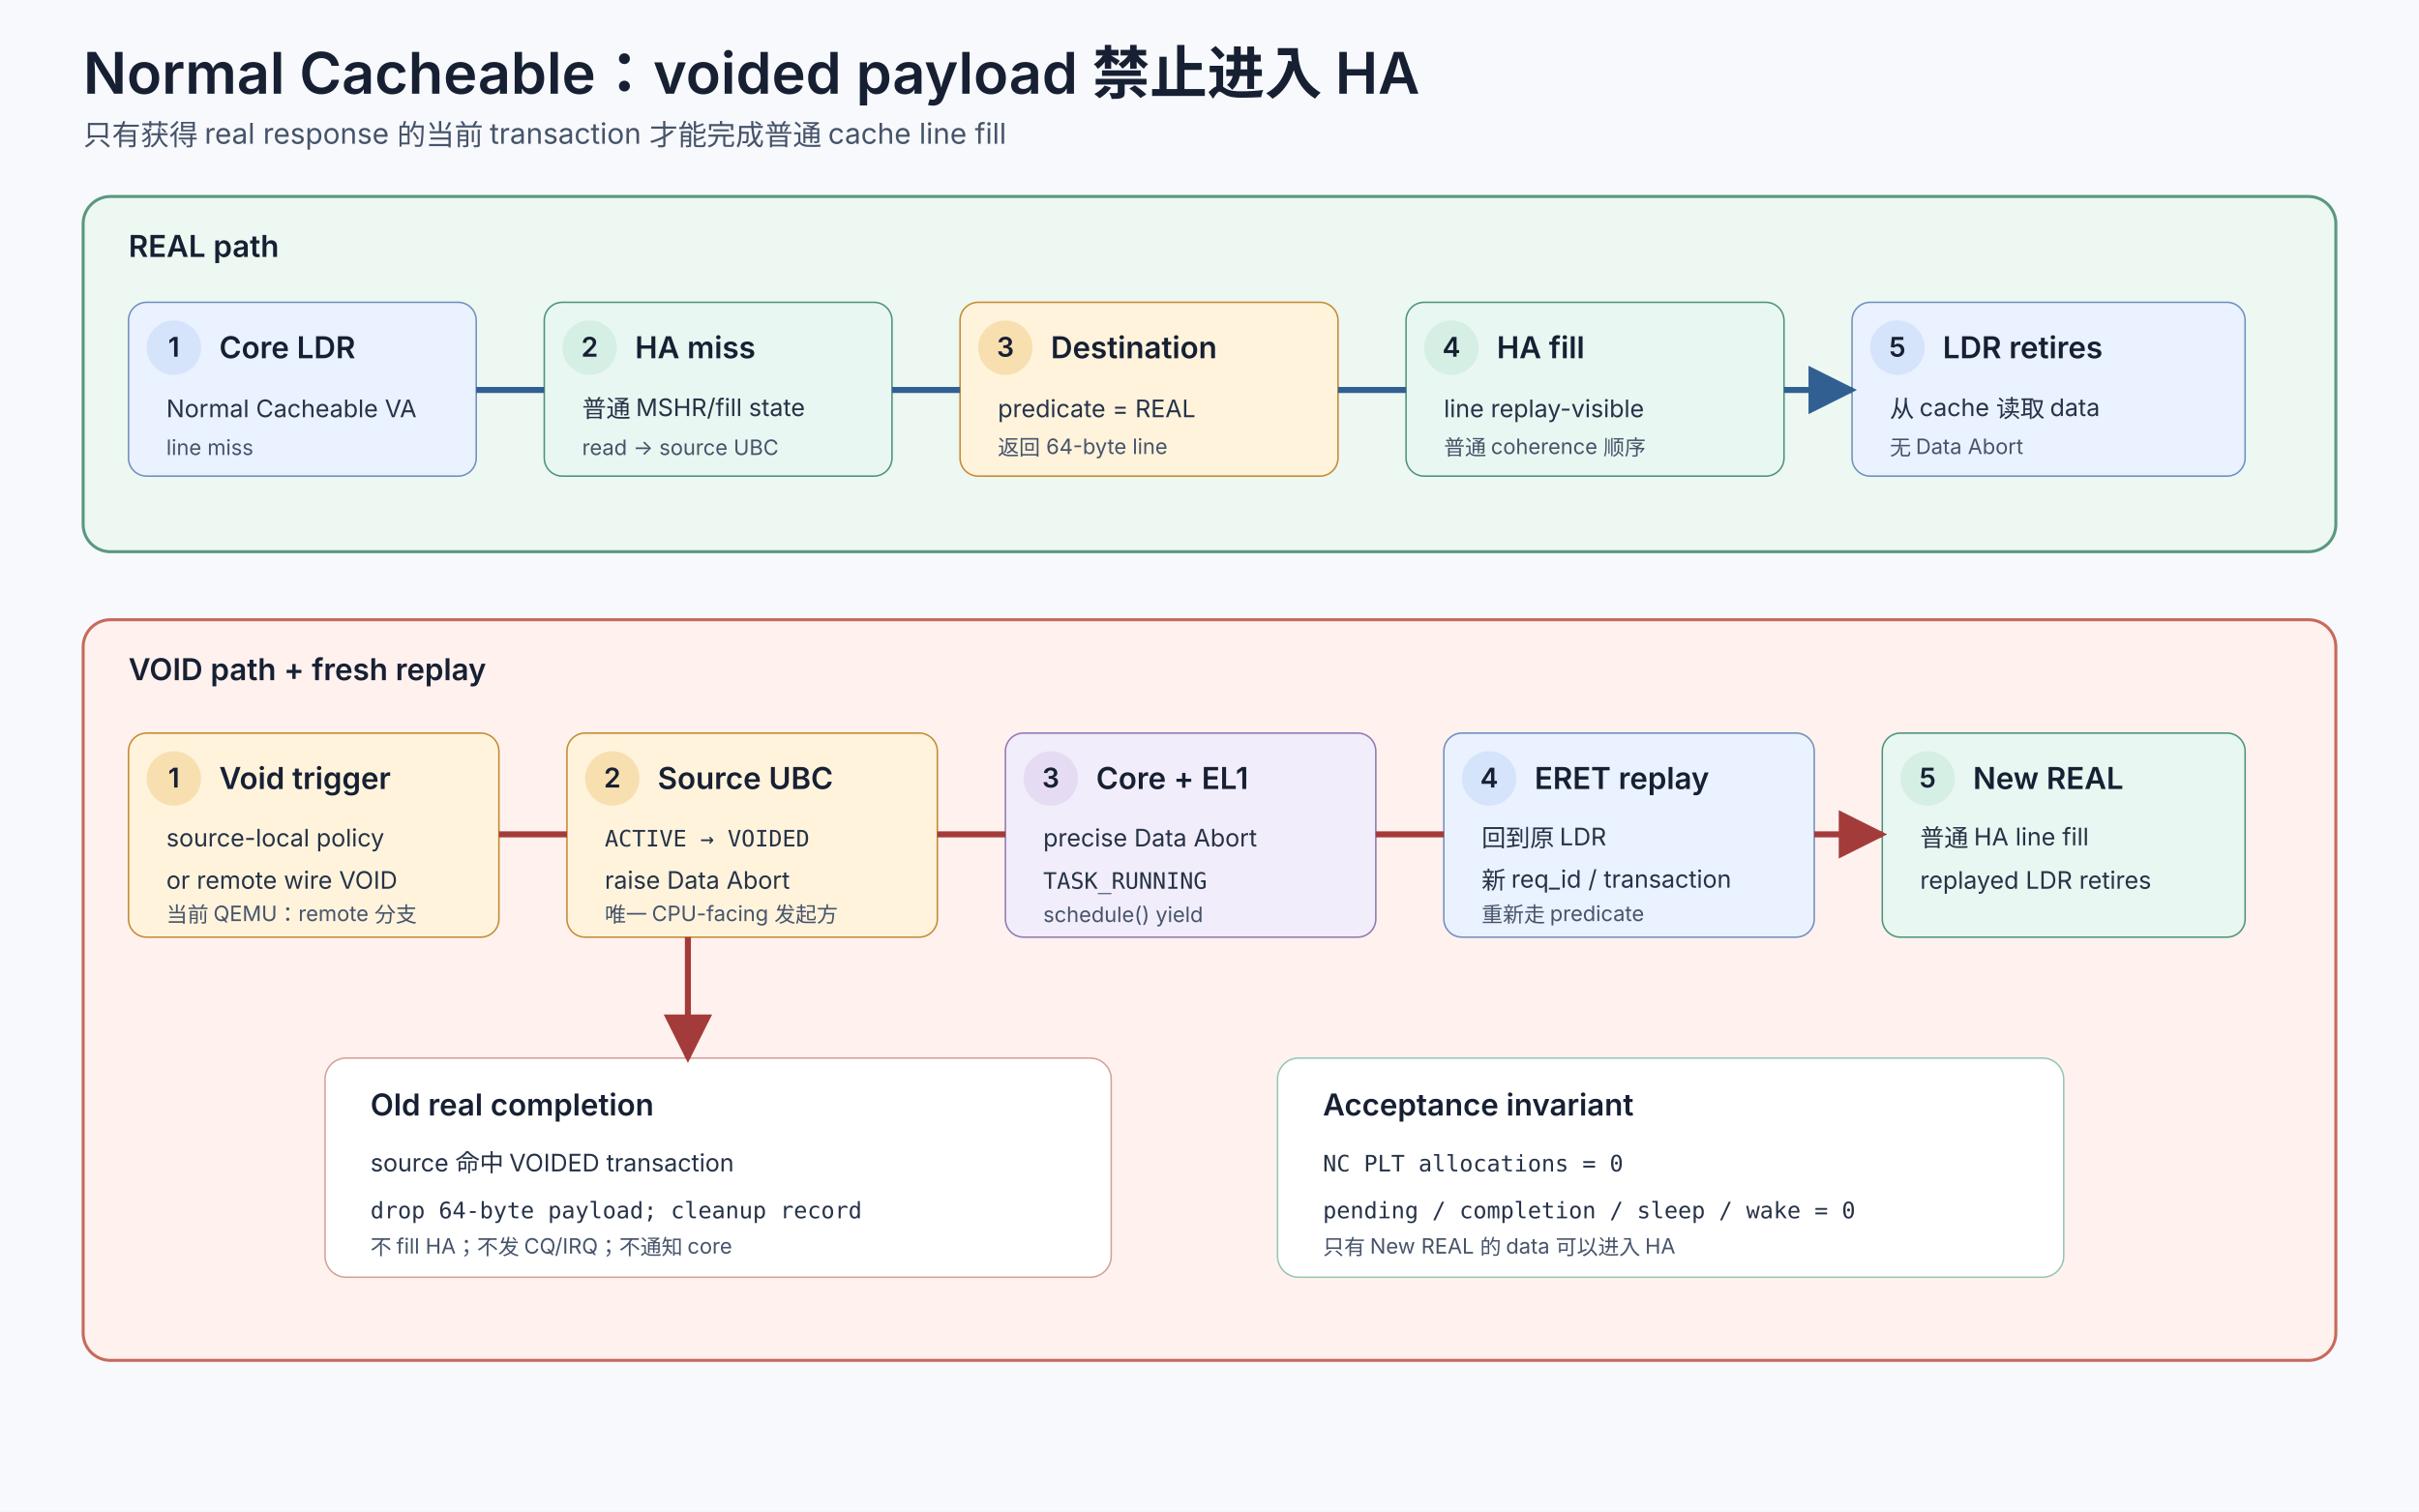
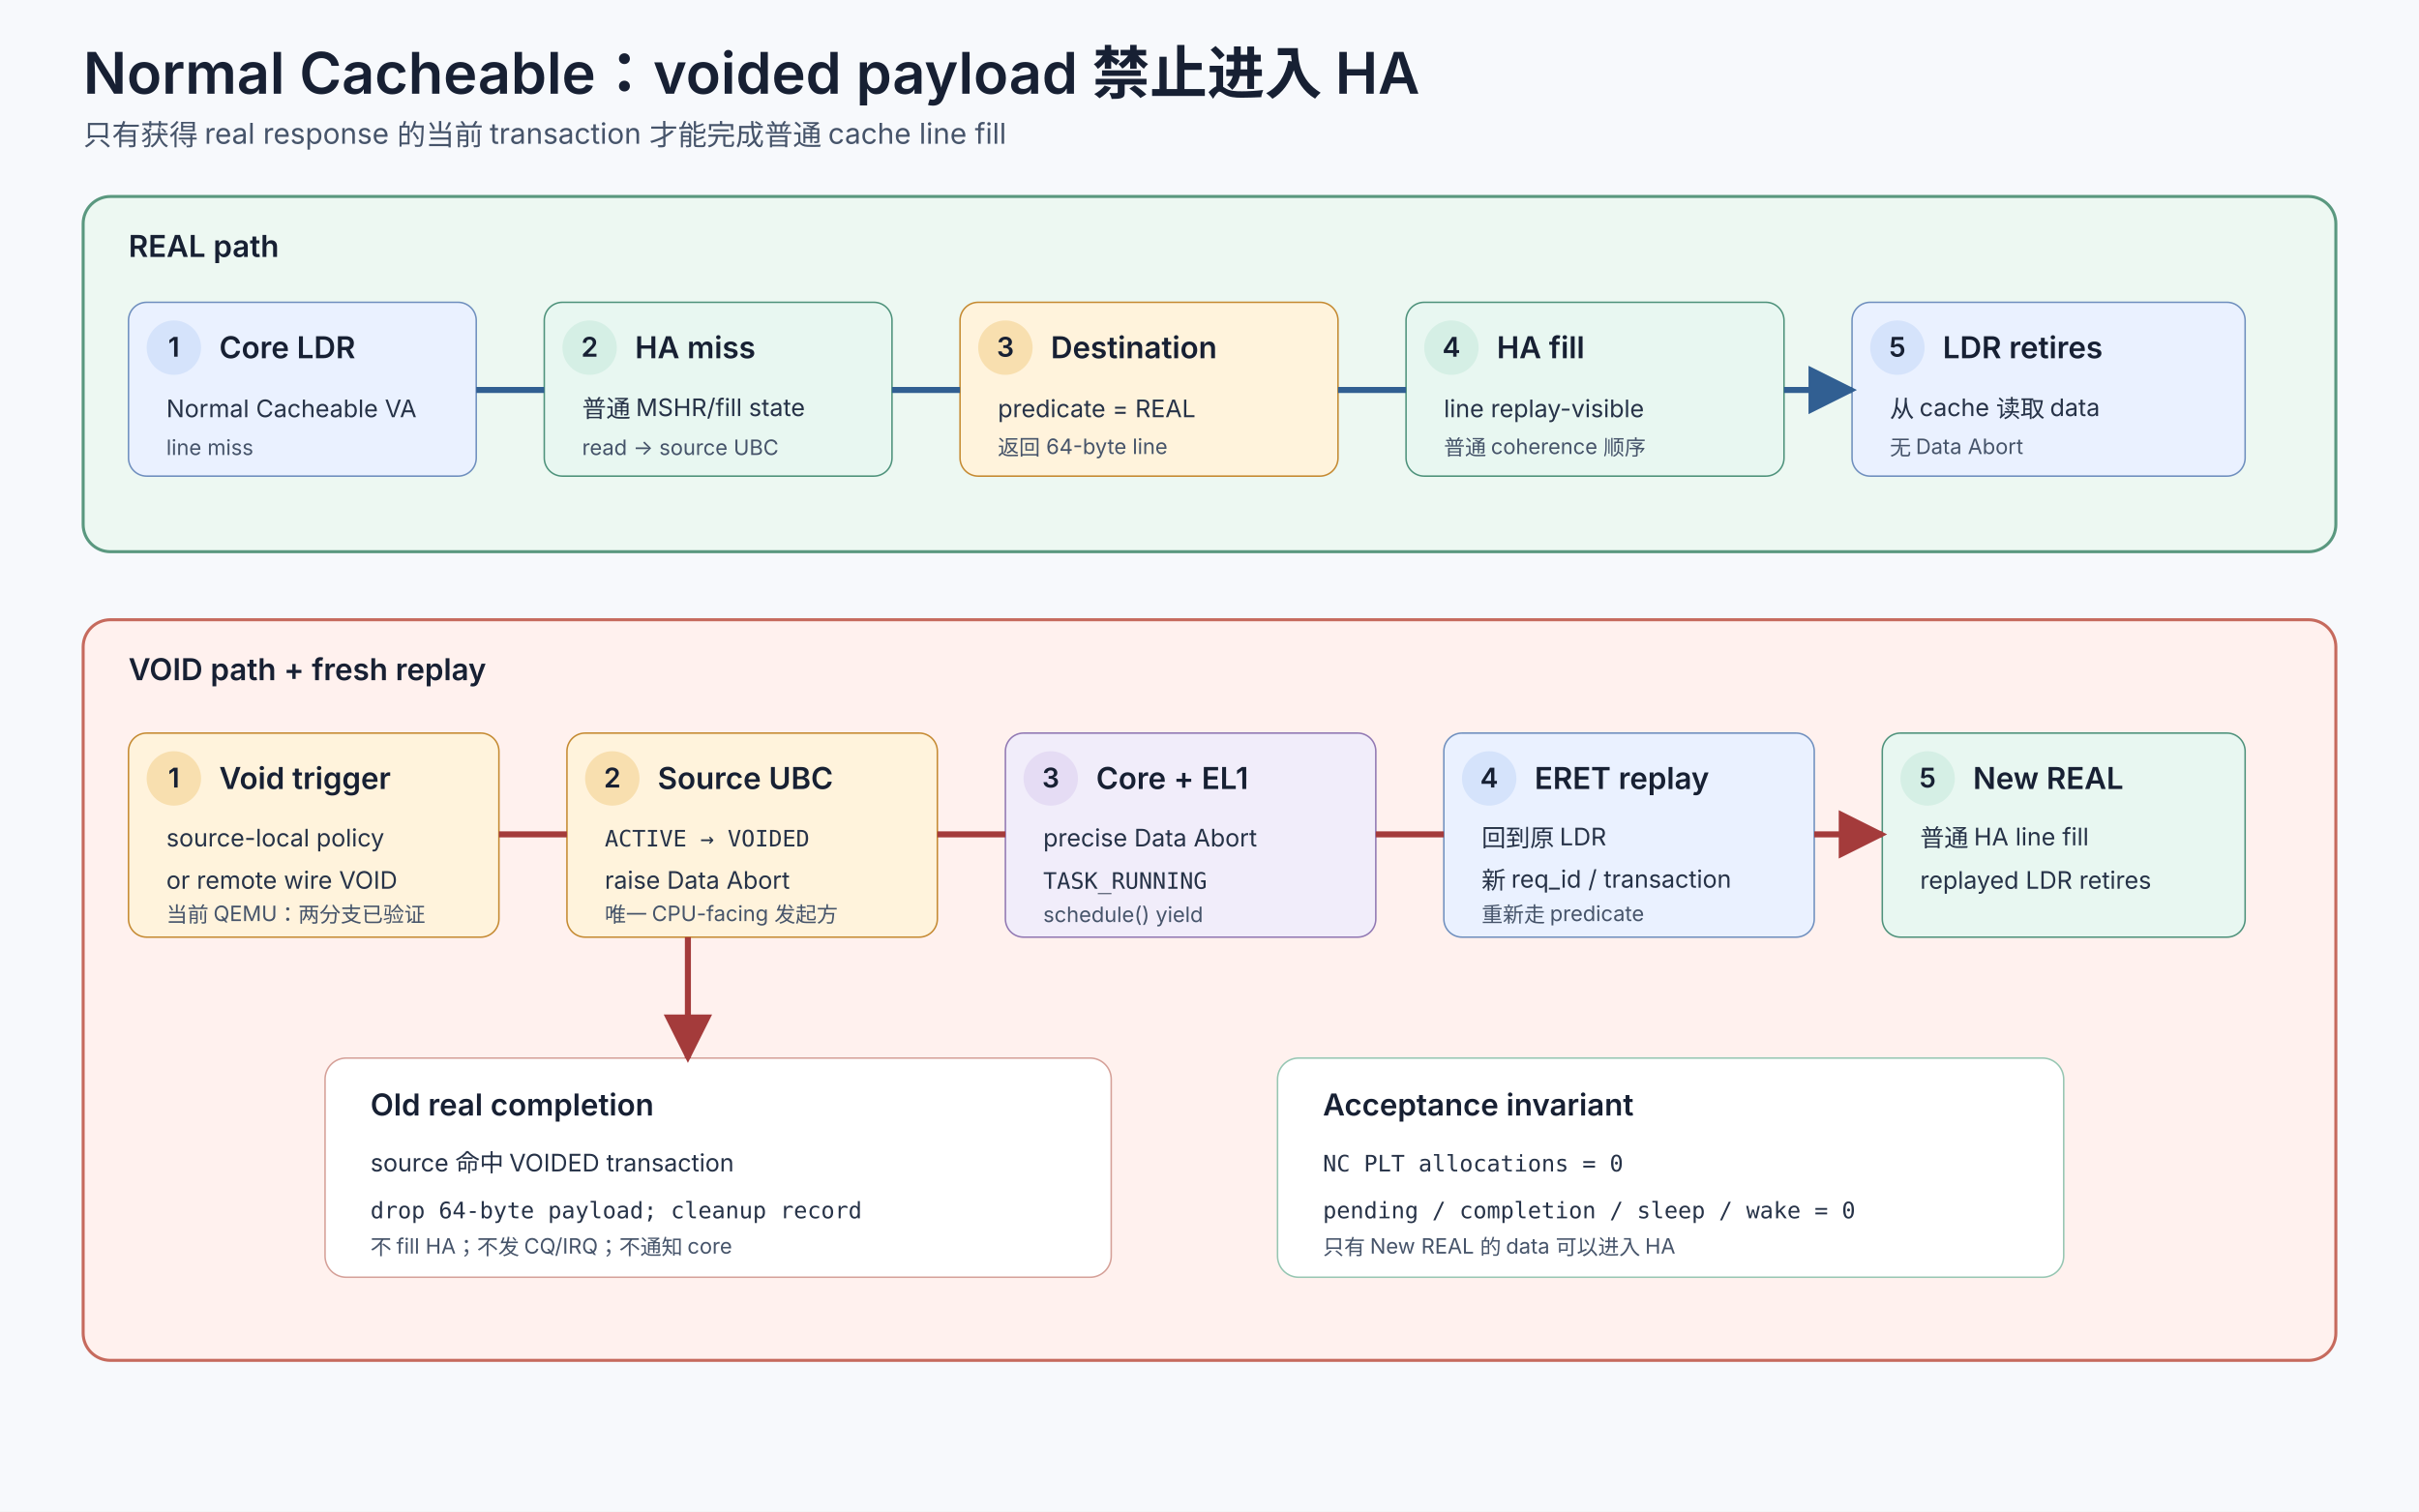
<svg xmlns="http://www.w3.org/2000/svg" width="1600" height="1000" viewBox="0 0 1600 1000" role="img" aria-labelledby="title desc">
  <defs>
    <marker id="arrow" viewBox="0 0 10 10" refX="9" refY="5" markerWidth="8" markerHeight="8" orient="auto">
      <path d="M0 0L10 5L0 10Z" fill="#315f92" />
    </marker>
    <marker id="arrow-red" viewBox="0 0 10 10" refX="9" refY="5" markerWidth="8" markerHeight="8" orient="auto">
      <path d="M0 0L10 5L0 10Z" fill="#a43b3b" />
    </marker>
    <style>
      .title{font:600 38px Inter,"PingFang SC","Microsoft YaHei",sans-serif;fill:#172033}.sub{font:400 19px Inter,"PingFang SC","Microsoft YaHei",sans-serif;fill:#46546a}.head{font:600 20px Inter,"PingFang SC","Microsoft YaHei",sans-serif;fill:#172033}.body{font:400 16px Inter,"PingFang SC","Microsoft YaHei",sans-serif;fill:#263247}.small{font:400 14px Inter,"PingFang SC","Microsoft YaHei",sans-serif;fill:#46546a}.step{font:600 18px Inter,"PingFang SC","Microsoft YaHei",sans-serif;fill:#172033;text-anchor:middle}.mono{font:500 15px "SFMono-Regular",Consolas,monospace;fill:#263247}
    </style>
  </defs>
  <rect width="1600" height="1000" fill="#f7f9fc" />
  <text x="55" y="62" class="title">Normal Cacheable：voided payload 禁止进入 HA</text>
  <text x="55" y="96" class="sub">只有获得 real response 的当前 transaction 才能完成普通 cache line fill</text>
  <rect x="55" y="130" width="1490" height="235" rx="18" fill="#edf8f2" stroke="#5a987f" stroke-width="2" />
  <text x="85" y="170" class="head">REAL path</text>
  <g>
    <rect x="85" y="200" width="230" height="115" rx="12" fill="#eaf1ff" stroke="#6f8fbe" />
    <circle cx="115" cy="230" r="18" fill="#d5e3fb" />
    <text x="115" y="236" class="step">1</text>
    <text x="145" y="237" class="head">Core LDR</text>
    <text x="110" y="276" class="body">Normal Cacheable VA</text>
    <text x="110" y="301" class="small">line miss</text>
    <rect x="360" y="200" width="230" height="115" rx="12" fill="#e8f7f1" stroke="#4e927b" />
    <circle cx="390" cy="230" r="18" fill="#d5efe5" />
    <text x="390" y="236" class="step">2</text>
    <text x="420" y="237" class="head">HA miss</text>
    <text x="385" y="276" class="body">普通 MSHR/fill state</text>
    <text x="385" y="301" class="small">read → source UBC</text>
    <rect x="635" y="200" width="250" height="115" rx="12" fill="#fff3dc" stroke="#c58a32" />
    <circle cx="665" cy="230" r="18" fill="#f8dfaf" />
    <text x="665" y="236" class="step">3</text>
    <text x="695" y="237" class="head">Destination</text>
    <text x="660" y="276" class="body">predicate = REAL</text>
    <text x="660" y="301" class="small">返回 64-byte line</text>
    <rect x="930" y="200" width="250" height="115" rx="12" fill="#e8f7f1" stroke="#4e927b" />
    <circle cx="960" cy="230" r="18" fill="#d5efe5" />
    <text x="960" y="236" class="step">4</text>
    <text x="990" y="237" class="head">HA fill</text>
    <text x="955" y="276" class="body">line replay-visible</text>
    <text x="955" y="301" class="small">普通 coherence 顺序</text>
    <rect x="1225" y="200" width="260" height="115" rx="12" fill="#eaf1ff" stroke="#6f8fbe" />
    <circle cx="1255" cy="230" r="18" fill="#d5e3fb" />
    <text x="1255" y="236" class="step">5</text>
    <text x="1285" y="237" class="head">LDR retires</text>
    <text x="1250" y="276" class="body">从 cache 读取 data</text>
    <text x="1250" y="301" class="small">无 Data Abort</text>
  </g>
  <path d="M315 258H360M590 258H635M885 258H930M1180 258H1225" fill="none" stroke="#315f92" stroke-width="4" marker-end="url(#arrow)" />
  <rect x="55" y="410" width="1490" height="490" rx="18" fill="#fff1ee" stroke="#c66a5d" stroke-width="2" />
  <text x="85" y="450" class="head">VOID path + fresh replay</text>
  <g>
    <rect x="85" y="485" width="245" height="135" rx="12" fill="#fff3dc" stroke="#c58a32" />
    <circle cx="115" cy="515" r="18" fill="#f8dfaf" />
    <text x="115" y="521" class="step">1</text>
    <text x="145" y="522" class="head">Void trigger</text>
    <text x="110" y="560" class="body">source-local policy</text>
    <text x="110" y="588" class="body">or remote wire VOID</text>
-     <text x="110" y="610" class="small">当前 QEMU：remote 分支</text>
+     <text x="110" y="610" class="small">当前 QEMU：两分支已验证</text>
    <rect x="375" y="485" width="245" height="135" rx="12" fill="#fff3dc" stroke="#c58a32" />
    <circle cx="405" cy="515" r="18" fill="#f8dfaf" />
    <text x="405" y="521" class="step">2</text>
    <text x="435" y="522" class="head">Source UBC</text>
    <text x="400" y="560" class="mono">ACTIVE → VOIDED</text>
    <text x="400" y="588" class="body">raise Data Abort</text>
    <text x="400" y="610" class="small">唯一 CPU-facing 发起方</text>
    <rect x="665" y="485" width="245" height="135" rx="12" fill="#f1edfa" stroke="#9178b3" />
    <circle cx="695" cy="515" r="18" fill="#e5dcf4" />
    <text x="695" y="521" class="step">3</text>
    <text x="725" y="522" class="head">Core + EL1</text>
    <text x="690" y="560" class="body">precise Data Abort</text>
    <text x="690" y="588" class="mono">TASK_RUNNING</text>
    <text x="690" y="610" class="small">schedule() yield</text>
    <rect x="955" y="485" width="245" height="135" rx="12" fill="#eaf1ff" stroke="#6f8fbe" />
    <circle cx="985" cy="515" r="18" fill="#d5e3fb" />
    <text x="985" y="521" class="step">4</text>
    <text x="1015" y="522" class="head">ERET replay</text>
    <text x="980" y="560" class="body">回到原 LDR</text>
    <text x="980" y="588" class="body">新 req_id / transaction</text>
    <text x="980" y="610" class="small">重新走 predicate</text>
    <rect x="1245" y="485" width="240" height="135" rx="12" fill="#e8f7f1" stroke="#4e927b" />
    <circle cx="1275" cy="515" r="18" fill="#d5efe5" />
    <text x="1275" y="521" class="step">5</text>
    <text x="1305" y="522" class="head">New REAL</text>
    <text x="1270" y="560" class="body">普通 HA line fill</text>
    <text x="1270" y="588" class="body">replayed LDR retires</text>
  </g>
  <path d="M330 552H375M620 552H665M910 552H955M1200 552H1245" fill="none" stroke="#a43b3b" stroke-width="4" marker-end="url(#arrow-red)" />
  <rect x="215" y="700" width="520" height="145" rx="14" fill="#ffffff" stroke="#d5a098" />
  <text x="245" y="738" class="head">Old real completion</text>
  <text x="245" y="775" class="body">source 命中 VOIDED transaction</text>
  <text x="245" y="806" class="mono">drop 64-byte payload; cleanup record</text>
  <text x="245" y="830" class="small">不 fill HA；不发 CQ/IRQ；不通知 core</text>
  <path d="M455 620V700" fill="none" stroke="#a43b3b" stroke-width="4" marker-end="url(#arrow-red)" />
  <rect x="845" y="700" width="520" height="145" rx="14" fill="#ffffff" stroke="#96c6b2" />
  <text x="875" y="738" class="head">Acceptance invariant</text>
  <text x="875" y="775" class="mono">NC PLT allocations = 0</text>
  <text x="875" y="806" class="mono">pending / completion / sleep / wake = 0</text>
  <text x="875" y="830" class="small">只有 New REAL 的 data 可以进入 HA</text>
</svg>
